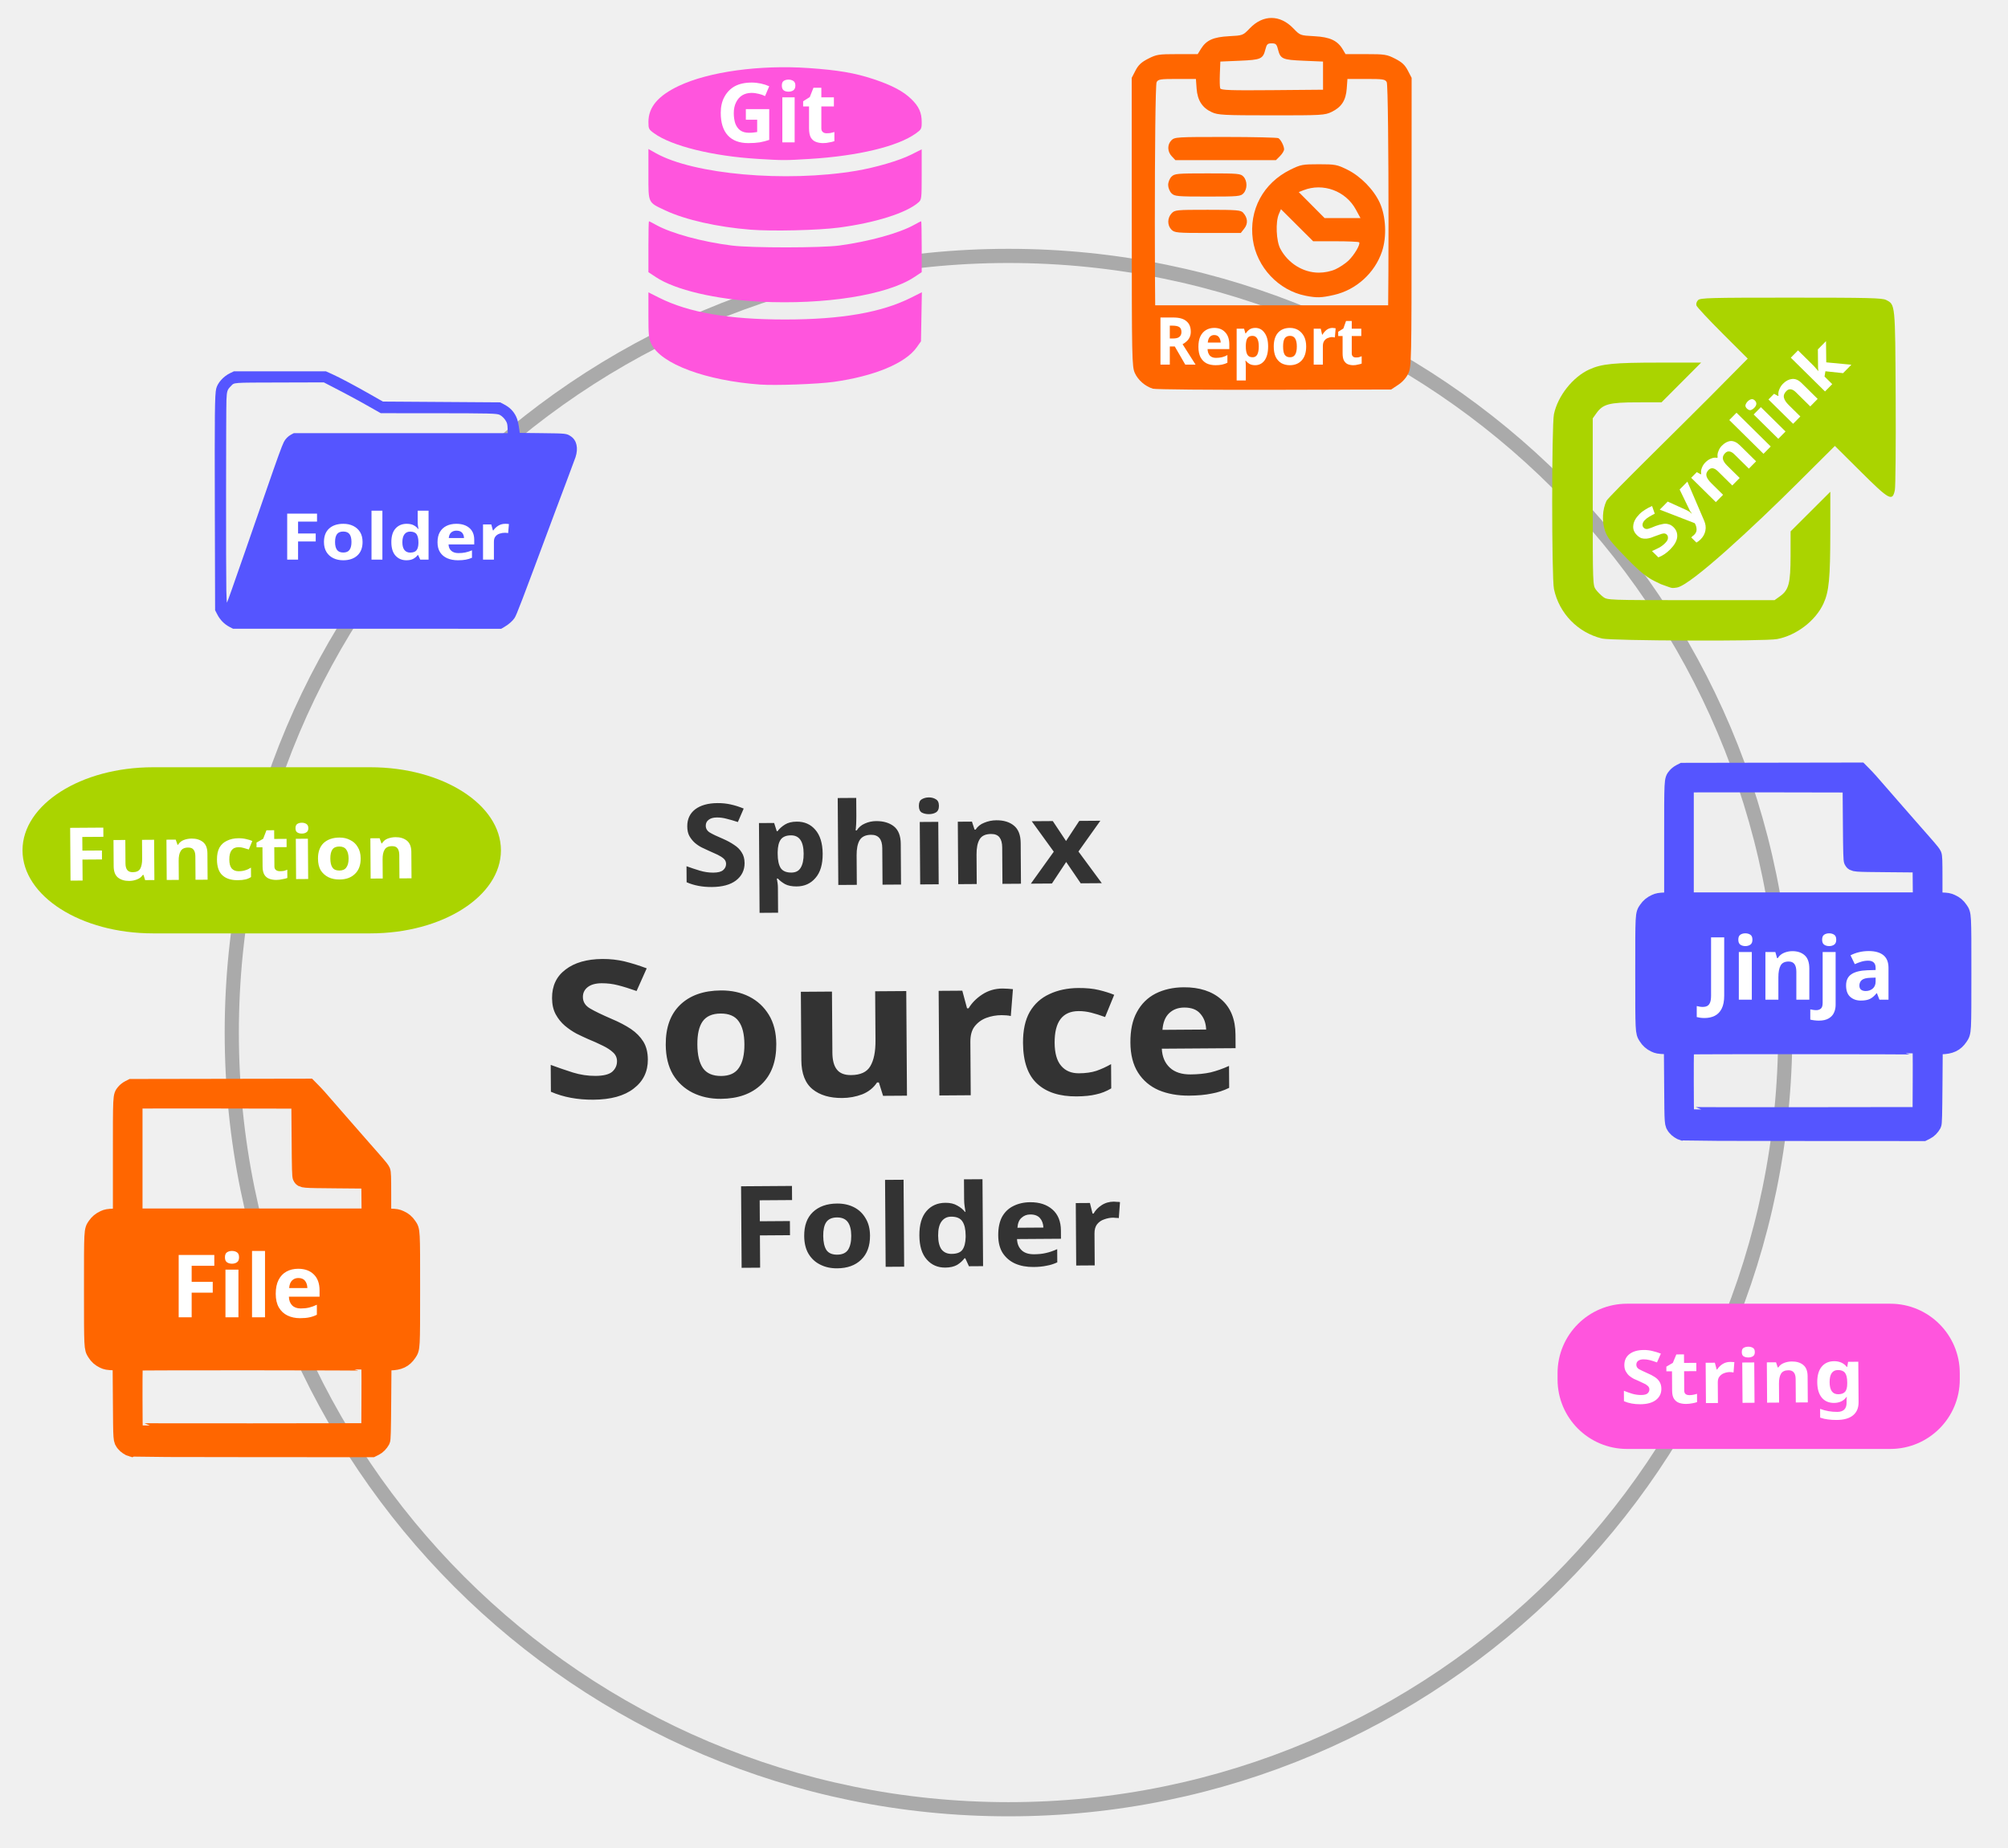
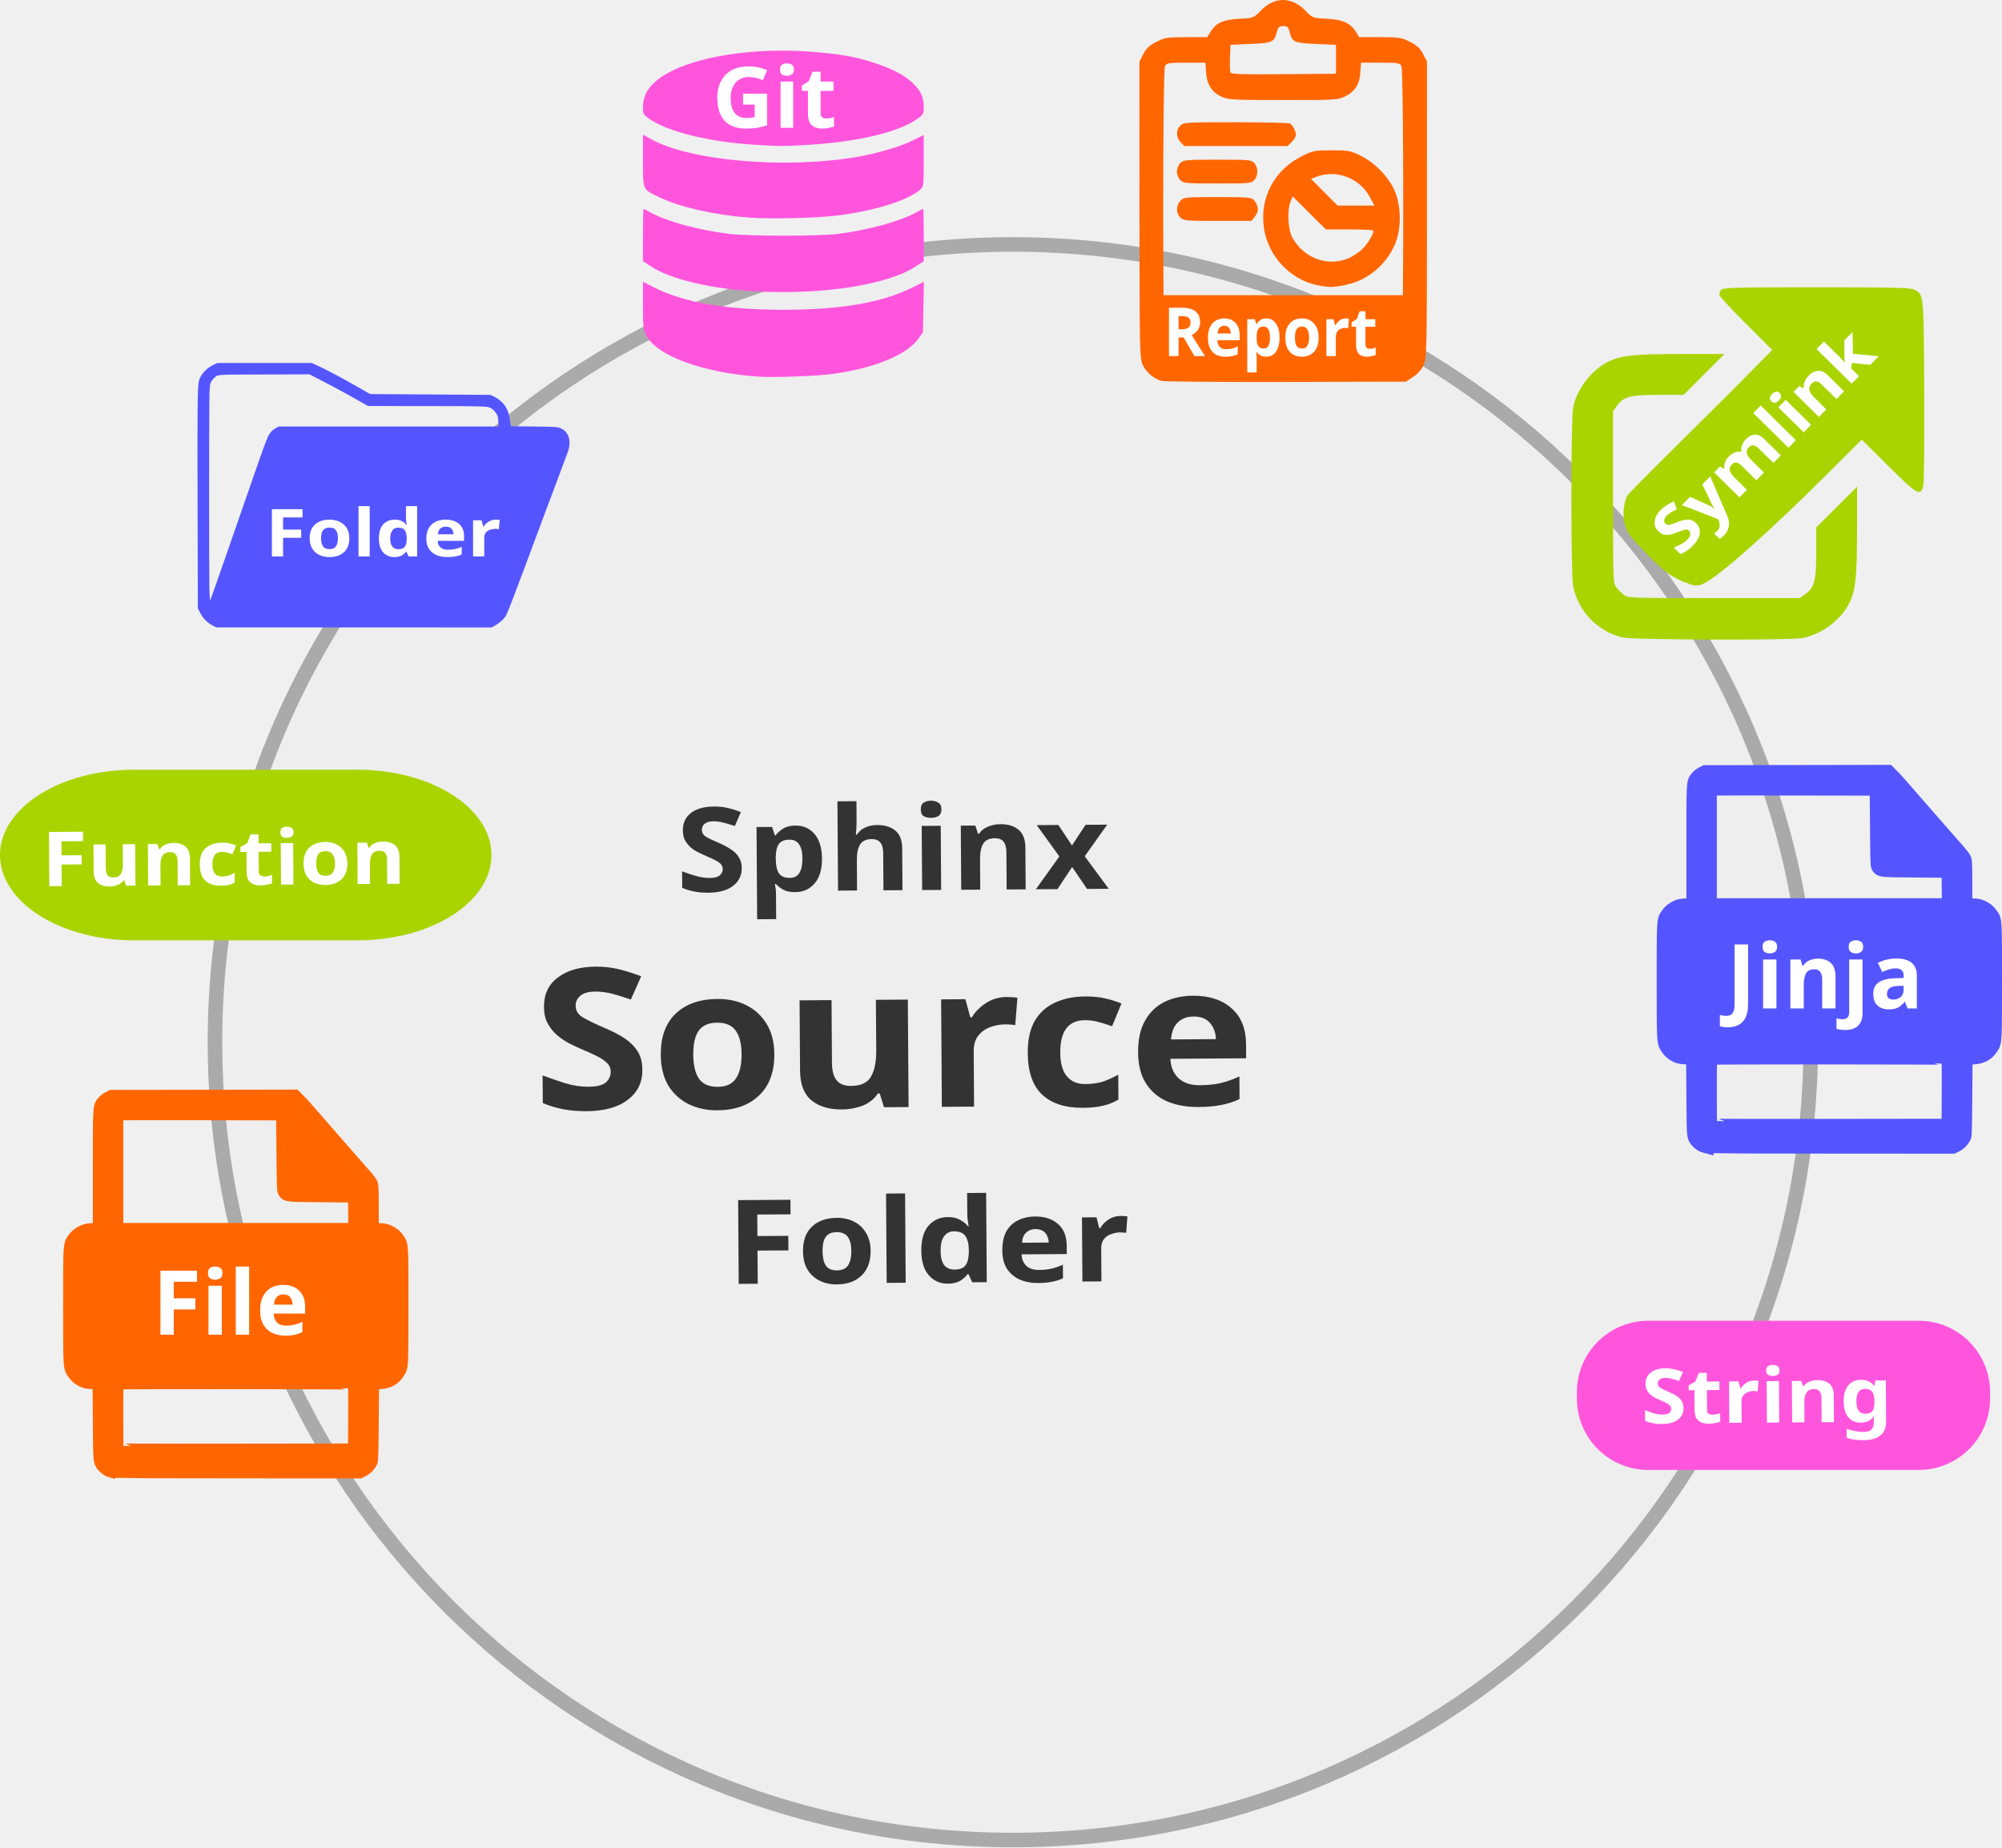
- <svg xmlns="http://www.w3.org/2000/svg" width="127.478mm" height="117.328mm" viewBox="0 0 127.478 117.328" version="1.1" id="svg8">
+ <svg xmlns="http://www.w3.org/2000/svg" width="123.725mm" height="114.181mm" viewBox="0 0 123.725 114.181" version="1.1" id="svg8">
  <defs id="defs2" />
-   <g id="layer1" transform="translate(-44.75381,-142.1843)">
+   <g id="layer1" transform="translate(-46.18254,-143.3232)">
    <circle cy="207.743" cx="108.779" id="path1284" style="fill:#eeeeee;fill-opacity:1;stroke:#aaaaaa;stroke-width:0.9;stroke-miterlimit:4;stroke-dasharray:none;stroke-dashoffset:0;stroke-opacity:1" r="49.311" />
    <text xml:space="preserve" style="font-style:normal;font-variant:normal;font-weight:bold;font-stretch:normal;font-size:7.575px;line-height:1.25;font-family:sans-serif;-inkscape-font-specification:'sans-serif, Bold';font-variant-ligatures:normal;font-variant-caps:normal;font-variant-numeric:normal;font-feature-settings:normal;text-align:center;letter-spacing:0px;word-spacing:0px;writing-mode:lr-tb;text-anchor:middle;fill:#333333;fill-opacity:1;stroke:none;stroke-width:0.265" x="102.637" y="207.893" id="text845-0-1-0-6-8-4" transform="matrix(1.044482,-0.00713372,0.00653875,0.9573678,0,0)">
      <tspan id="tspan1096-8-3-5-8" x="102.637" y="207.893" style="font-style:normal;font-variant:normal;font-weight:bold;font-stretch:normal;font-size:7.575px;font-family:sans-serif;-inkscape-font-specification:'sans-serif, Bold';font-variant-ligatures:normal;font-variant-caps:normal;font-variant-numeric:normal;font-feature-settings:normal;text-align:center;writing-mode:lr-tb;text-anchor:middle;fill:#333333;stroke-width:0.265">Sphinx</tspan>
      <tspan x="102.637" y="221.897" style="font-style:normal;font-variant:normal;font-weight:bold;font-stretch:normal;font-size:12.7px;font-family:sans-serif;-inkscape-font-specification:'sans-serif, Bold';font-variant-ligatures:normal;font-variant-caps:normal;font-variant-numeric:normal;font-feature-settings:normal;text-align:center;writing-mode:lr-tb;text-anchor:middle;fill:#333333;stroke-width:0.265" id="tspan1304">Source</tspan>
      <tspan x="102.637" y="233.237" style="font-style:normal;font-variant:normal;font-weight:bold;font-stretch:normal;font-size:7.575px;font-family:sans-serif;-inkscape-font-specification:'sans-serif, Bold';font-variant-ligatures:normal;font-variant-caps:normal;font-variant-numeric:normal;font-feature-settings:normal;text-align:center;writing-mode:lr-tb;text-anchor:middle;fill:#333333;stroke-width:0.265" id="tspan1306">Folder</tspan>
    </text>
    <g id="g1373" transform="translate(28.77435,196.9507)">
      <g transform="matrix(0.1387749,0,0,0.1390536,57.31762,12.44149)" id="g934" style="stroke-width:7.199">
        <path id="rect839" style="fill:#ff6600;fill-opacity:1;stroke:#ff6600;stroke-width:7.199;stroke-miterlimit:4;stroke-dasharray:none;stroke-dashoffset:0;stroke-opacity:1" d="m -248.643,78.258 h 135.773 v 54.79 h -135.773 z m 10.902,99.975 c -0.99,-0.246 -2.732,-1.416 -3.376,-2.266 -1.456,-1.922 -1.377,-0.893 -1.519,-19.633 l -0.132,-17.462 -3.175,-0.133 c -2.718,-0.114 -3.384,-0.234 -4.63,-0.83 -1.713,-0.82 -2.835,-1.818 -3.854,-3.426 -1.441,-2.273 -1.429,-2.031 -1.433,-29.091 -0.005,-27.454 -0.036,-26.872 1.577,-29.217 1.027,-1.493 2.195,-2.457 3.953,-3.266 1.191,-0.547 1.964,-0.681 4.564,-0.788 l 3.131,-0.129 v -26.645 c 0,-29.098 -0.051,-28.1 1.535,-30.102 0.438,-0.554 1.374,-1.301 2.079,-1.661 l 1.281,-0.655 40.561,-0.069 40.561,-0.069 1.772,1.788 c 1.841,1.858 3.302,3.487 8.127,9.064 1.574,1.819 3.598,4.141 4.5,5.159 0.901,1.019 3.768,4.293 6.37,7.276 2.602,2.983 4.859,5.543 5.016,5.689 0.157,0.146 0.989,1.098 1.85,2.117 0.861,1.019 2.49,2.88 3.621,4.137 1.131,1.256 2.234,2.711 2.452,3.233 0.328,0.785 0.396,2.655 0.396,10.846 v 9.898 l 3.109,0.113 c 2.689,0.098 3.323,0.211 4.696,0.841 1.766,0.811 2.724,1.619 3.861,3.256 1.592,2.295 1.564,1.765 1.559,29.182 -0.005,27.476 0.027,26.894 -1.605,29.319 -1.947,2.892 -4.304,4.007 -8.667,4.101 l -2.82,0.061 -0.132,17.462 c -0.108,14.258 -0.2,17.584 -0.501,18.124 -0.838,1.503 -1.97,2.643 -3.261,3.286 l -1.369,0.682 -54.783,-0.031 c -30.131,-0.017 -55.021,-0.09 -55.312,-0.162 z m 108.812,-23.602 c 0.054,-12.194 -0.002,-15.506 -0.265,-15.673 -0.383,-0.243 -106.041,-0.302 -106.674,-0.059 -0.375,0.144 -0.419,1.762 -0.419,15.566 0,8.473 0.08,15.485 0.177,15.583 0.097,0.097 24.237,0.147 53.644,0.11 l 53.467,-0.067 z m -99.022,-24.885 c 9.565,-1.014 15.425,-5.729 16.283,-13.1 0.402,-3.455 -0.561,-7.514 -2.292,-9.659 -2.365,-2.931 -4.887,-4.488 -12.066,-7.451 -5.431,-2.241 -6.921,-3.547 -6.921,-6.063 0,-1.598 1.006,-2.993 2.719,-3.768 2.64,-1.194 9.246,-0.747 12.911,0.874 0.679,0.3 1.323,0.454 1.431,0.342 0.194,-0.202 2.355,-7.98 2.355,-8.477 0,-0.35 -3.787,-1.575 -6.434,-2.082 -3.311,-0.634 -8.734,-0.555 -11.65,0.168 -6.806,1.689 -10.897,5.344 -12.209,10.908 -0.49,2.077 -0.491,3.295 -0.008,5.578 0.522,2.462 1.317,3.963 3.135,5.914 2.384,2.559 3.985,3.47 11.793,6.711 4.195,1.741 5.793,3.167 6.044,5.389 0.403,3.576 -2.452,5.716 -7.627,5.716 -3.525,0 -8.337,-1.09 -11.086,-2.512 -0.715,-0.37 -0.797,-0.364 -1.033,0.077 -0.232,0.433 -2.145,8.033 -2.145,8.52 0,0.518 4.262,1.88 7.805,2.495 2.137,0.371 3.201,0.486 5.821,0.628 0.437,0.024 1.865,-0.07 3.175,-0.209 z m 100.523,-0.687 c 2.651,-0.392 7.452,-1.494 8.552,-1.962 l 0.595,-0.253 v -12.706 -12.706 h -9.135 -9.135 l 0.073,4.167 0.073,4.167 3.704,0.132 3.704,0.132 v 5.008 5.008 l -0.794,0.249 c -1.256,0.394 -7.213,0.358 -8.864,-0.053 -6.369,-1.588 -10.309,-6.713 -10.744,-13.976 -0.293,-4.898 0.574,-8.289 2.923,-11.429 1.68,-2.245 4.575,-4.086 7.725,-4.911 3.614,-0.947 10.343,-0.682 13.976,0.551 2.563,0.87 2.707,0.847 2.928,-0.461 0.102,-0.603 0.529,-2.3 0.949,-3.77 1.061,-3.711 1.064,-3.691 -0.757,-4.352 -3.603,-1.308 -10.088,-2.01 -14.793,-1.601 -14.094,1.224 -23.069,9.336 -24.449,22.098 -1.034,9.569 2.125,17.598 8.881,22.569 2.889,2.126 7.151,3.726 11.245,4.224 1.382,0.168 2.811,0.354 3.175,0.413 1.185,0.193 7.477,-0.14 10.168,-0.538 z m -52.152,-0.705 c 0.196,-0.473 2.277,-6.575 4.626,-13.56 2.349,-6.985 5.874,-17.456 7.834,-23.269 1.96,-5.813 3.504,-10.665 3.432,-10.782 -0.072,-0.117 -2.67,-0.213 -5.773,-0.213 h -5.642 l -0.702,2.315 c -0.386,1.273 -1.042,3.446 -1.457,4.829 -0.415,1.382 -1.117,3.704 -1.559,5.159 -0.442,1.455 -1.47,4.968 -2.284,7.805 -0.814,2.838 -1.708,5.933 -1.987,6.879 -0.663,2.245 -2.392,9.579 -2.392,10.144 0,0.242 -0.11,0.439 -0.244,0.439 -0.134,0 -0.563,-1.399 -0.952,-3.109 -1.156,-5.076 -3.09,-12.411 -4.761,-18.058 -0.538,-1.819 -1.189,-4.081 -1.447,-5.027 -0.897,-3.296 -2.931,-10.191 -3.181,-10.782 -0.25,-0.592 -0.287,-0.595 -6.062,-0.595 -3.196,0 -5.861,0.089 -5.922,0.198 -0.061,0.109 0.394,1.746 1.012,3.638 1.745,5.348 5.468,16.927 7.274,22.622 0.9,2.838 1.855,5.814 2.124,6.615 0.269,0.8 1.512,4.64 2.764,8.533 l 2.276,7.078 h 6.335 6.335 z m 50.654,-64.426 -0.07,-8.136 -14.949,-0.132 c -15.92,-0.141 -15.554,-0.109 -16.431,-1.428 -0.304,-0.457 -0.394,-3.631 -0.502,-17.754 l -0.132,-17.198 -37.042,-0.072 c -20.373,-0.04 -37.31,-0.008 -37.637,0.071 l -0.595,0.144 v 26.321 26.321 h 53.714 53.714 z" />
        <text xml:space="preserve" style="font-style:normal;font-variant:normal;font-weight:bold;font-stretch:normal;font-size:39.857px;line-height:1.25;font-family:sans-serif;-inkscape-font-specification:'sans-serif, Bold';font-variant-ligatures:normal;font-variant-caps:normal;font-variant-numeric:normal;font-feature-settings:normal;text-align:start;letter-spacing:0px;word-spacing:0px;writing-mode:lr-tb;text-anchor:start;fill:#000000;fill-opacity:1;stroke:none;stroke-width:1.905" x="-219.731" y="118.139" id="text845">
          <tspan id="tspan843" x="-219.731" y="118.139" style="font-style:normal;font-variant:normal;font-weight:bold;font-stretch:normal;font-size:39.857px;font-family:sans-serif;-inkscape-font-specification:'sans-serif, Bold';font-variant-ligatures:normal;font-variant-caps:normal;font-variant-numeric:normal;font-feature-settings:normal;text-align:start;writing-mode:lr-tb;text-anchor:start;fill:#ffffff;stroke-width:1.905">File</tspan>
        </text>
      </g>
    </g>
    <g id="g1367" transform="translate(40.55568,119.3216)">
      <path id="path911" d="m 18.762,62.662 c -0.327,-0.172 -0.593,-0.444 -0.771,-0.79 l -0.137,-0.266 -0.017,-6.233 c -0.017,-6.333 -0.004,-7.446 0.087,-7.835 0.086,-0.365 0.458,-0.78 0.88,-0.983 l 0.245,-0.118 h 2.919 2.919 l 0.403,0.182 c 0.487,0.22 1.431,0.722 2.456,1.306 l 0.76,0.433 3.723,0.025 3.723,0.025 0.219,0.114 c 0.386,0.201 0.622,0.436 0.794,0.79 0.092,0.19 0.15,0.43 0.207,0.863 l 0.023,0.173 1.409,0.016 c 1.549,0.018 1.559,0.019 1.835,0.202 0.372,0.246 0.484,0.75 0.296,1.324 -0.038,0.116 -0.283,0.774 -0.543,1.462 -0.261,0.688 -0.607,1.607 -0.768,2.042 -2.194,5.896 -2.426,6.504 -2.563,6.711 -0.121,0.183 -0.369,0.401 -0.625,0.551 l -0.218,0.128 -8.512,-9.92e-4 -8.512,-9.92e-4 z m 0.144,-2.35 c 0.377,-1.067 1.207,-3.453 2.146,-6.168 0.776,-2.243 1.034,-2.955 1.165,-3.216 0.099,-0.197 0.269,-0.37 0.466,-0.475 l 0.169,-0.09 h 6.792 6.792 l -0.012,-0.295 c -0.01,-0.246 -0.024,-0.318 -0.087,-0.439 -0.09,-0.173 -0.255,-0.344 -0.411,-0.425 -0.177,-0.092 -0.613,-0.103 -4.266,-0.105 l -3.288,-0.002 -0.45,-0.255 C 26.903,48.262 26.377,47.978 25.209,47.375 l -0.454,-0.235 -2.78,0.008 c -3.127,0.009 -2.879,-0.009 -3.122,0.233 -0.227,0.227 -0.254,0.31 -0.279,0.867 -0.027,0.598 -0.033,11.027 -0.007,12.116 0.01,0.43 0.029,0.772 0.04,0.759 0.012,-0.012 0.147,-0.379 0.3,-0.813 z" style="fill:#5555ff;fill-opacity:1;stroke-width:1" />
      <g transform="matrix(0.1387749,0,0,0.1390536,57.31762,12.44149)" id="g938" style="stroke-width:7.199">
        <text transform="scale(1.065242,0.938754)" xml:space="preserve" style="font-style:normal;font-variant:normal;font-weight:bold;font-stretch:normal;font-size:31.322px;line-height:1.25;font-family:sans-serif;-inkscape-font-specification:'sans-serif, Bold';font-variant-ligatures:normal;font-variant-caps:normal;font-variant-numeric:normal;font-feature-settings:normal;text-align:start;letter-spacing:0px;word-spacing:0px;writing-mode:lr-tb;text-anchor:start;fill:#000000;fill-opacity:1;stroke:none;stroke-width:1.905" x="-238.81" y="352.023" id="text845-1">
          <tspan id="tspan843-7" x="-238.81" y="352.023" style="font-style:normal;font-variant:normal;font-weight:bold;font-stretch:normal;font-size:31.322px;font-family:sans-serif;-inkscape-font-specification:'sans-serif, Bold';font-variant-ligatures:normal;font-variant-caps:normal;font-variant-numeric:normal;font-feature-settings:normal;text-align:start;writing-mode:lr-tb;text-anchor:start;fill:#ffffff;stroke-width:1.905">Folder</tspan>
        </text>
      </g>
    </g>
    <g id="g1315" transform="translate(19.99457,127.0123)">
      <path id="path858" d="M 73.026,39.589 C 69.569,39.338 66.727,38.28 66.116,37.018 65.945,36.664 65.924,36.468 65.924,35.177 v -1.444 l 0.673,0.338 c 1.884,0.947 4.421,1.386 8.001,1.386 3.57,0 6.123,-0.443 8.007,-1.389 l 0.679,-0.341 -0.028,1.558 -0.028,1.558 -0.27,0.381 c -0.715,1.012 -2.685,1.831 -5.273,2.194 -1.008,0.141 -3.704,0.24 -4.66,0.17 z m -0.023,-5.264 c -2.808,-0.14 -5.385,-0.748 -6.606,-1.559 L 65.924,32.452 v -1.617 c 0,-0.889 0.015,-1.617 0.034,-1.617 0.018,0 0.217,0.103 0.442,0.228 0.977,0.546 2.943,1.082 4.828,1.317 1.25,0.156 5.684,0.153 6.832,-0.004 1.893,-0.259 3.793,-0.786 4.738,-1.313 0.225,-0.126 0.424,-0.228 0.442,-0.228 0.018,0 0.034,0.728 0.034,1.617 v 1.617 l -0.473,0.314 c -1.714,1.138 -5.656,1.765 -9.797,1.559 z M 72.412,29.755 C 70.315,29.59 68.265,29.127 67.003,28.534 65.877,28.004 65.924,28.106 65.924,26.235 v -1.603 l 0.472,0.265 c 2.402,1.351 8.235,1.867 12.697,1.123 1.241,-0.207 2.757,-0.651 3.505,-1.027 l 0.675,-0.339 v 1.592 c 0,1.537 -0.007,1.598 -0.202,1.773 -0.747,0.668 -2.736,1.299 -5.056,1.603 -1.316,0.173 -4.22,0.241 -5.603,0.133 z m 0.43,-4.497 c -2.831,-0.171 -5.444,-0.817 -6.553,-1.62 -0.345,-0.25 -0.364,-0.289 -0.364,-0.729 0,-0.935 0.615,-1.662 1.933,-2.285 1.906,-0.901 5.139,-1.345 8.238,-1.131 1.867,0.129 2.937,0.311 4.113,0.701 1.166,0.386 1.891,0.768 2.406,1.269 0.482,0.469 0.659,0.859 0.659,1.46 0,0.425 -0.022,0.468 -0.364,0.715 -1.145,0.829 -3.667,1.436 -6.743,1.624 -1.602,0.097 -1.656,0.097 -3.324,-0.003 z" style="fill:#ff55dd;fill-opacity:1;stroke-width:1" />
      <text id="text867" y="24.209" x="70.22" style="font-style:normal;font-variant:normal;font-weight:bold;font-stretch:normal;font-size:5.25px;line-height:1.25;font-family:sans-serif;-inkscape-font-specification:'sans-serif, Bold';font-variant-ligatures:normal;font-variant-caps:normal;font-variant-numeric:normal;font-feature-settings:normal;text-align:start;letter-spacing:0px;word-spacing:0px;writing-mode:lr-tb;text-anchor:start;fill:#ffffff;fill-opacity:1;stroke:none;stroke-width:0.265" xml:space="preserve">
        <tspan style="font-style:normal;font-variant:normal;font-weight:bold;font-stretch:normal;font-size:5.25px;font-family:sans-serif;-inkscape-font-specification:'sans-serif, Bold';font-variant-ligatures:normal;font-variant-caps:normal;font-variant-numeric:normal;font-feature-settings:normal;text-align:start;writing-mode:lr-tb;text-anchor:start;fill:#ffffff;stroke-width:0.265" y="24.209" x="70.22" id="tspan865">Git</tspan>
      </text>
    </g>
    <g id="g2589" transform="matrix(0.8011961,0,0,0.8011961,-1.706109,-20.39399)" style="stroke-width:1.248">
      <path style="fill:#ff6600;fill-opacity:1;stroke-width:1.248" d="m 149.342,233.722 c -0.608,-0.186 -1.174,-0.676 -1.429,-1.237 -0.232,-0.511 -0.244,-1.105 -0.247,-11.968 l -0.003,-11.43 0.3,-0.578 c 0.23,-0.444 0.465,-0.662 1.008,-0.939 0.658,-0.336 0.821,-0.361 2.314,-0.361 h 1.606 l 0.264,-0.427 c 0.421,-0.679 0.978,-0.928 2.224,-0.994 1.092,-0.057 1.095,-0.059 1.643,-0.628 1.054,-1.095 2.39,-1.091 3.45,0.01 0.538,0.559 0.54,0.56 1.663,0.619 1.238,0.065 1.837,0.345 2.255,1.053 l 0.217,0.367 h 1.61 c 1.497,0 1.659,0.025 2.317,0.361 0.543,0.277 0.778,0.496 1.008,0.939 l 0.3,0.578 -0.003,11.43 c -0.003,10.945 -0.013,11.454 -0.252,11.979 -0.157,0.345 -0.456,0.686 -0.808,0.919 l -0.558,0.37 -9.262,0.023 c -5.094,0.013 -9.422,-0.026 -9.618,-0.086 z m 18.528,-2.095 c 0.188,-0.352 0.188,-21.845 0,-22.197 -0.122,-0.228 -0.287,-0.254 -1.625,-0.254 h -1.489 l -0.055,0.763 c -0.068,0.935 -0.414,1.47 -1.2,1.85 -0.537,0.26 -0.773,0.274 -4.757,0.271 -3.803,-0.002 -4.241,-0.025 -4.729,-0.247 -0.759,-0.345 -1.142,-0.938 -1.21,-1.874 l -0.055,-0.763 h -1.489 c -1.338,0 -1.503,0.026 -1.625,0.254 -0.188,0.352 -0.188,21.845 0,22.197 0.132,0.247 0.372,0.254 9.117,0.254 8.745,0 8.984,-0.007 9.117,-0.254 z m -6.426,-5.271 c -2.142,-0.418 -3.877,-2.264 -4.183,-4.449 -0.327,-2.342 0.821,-4.481 2.973,-5.54 0.822,-0.405 0.961,-0.431 2.259,-0.431 1.294,0 1.439,0.027 2.246,0.424 1.057,0.52 2.097,1.58 2.578,2.627 0.492,1.072 0.568,2.693 0.179,3.858 -0.57,1.707 -2.051,3.048 -3.808,3.447 -1.003,0.228 -1.354,0.238 -2.244,0.065 z m 2.362,-2.097 c 0.325,-0.147 0.788,-0.456 1.029,-0.686 0.474,-0.454 0.979,-1.32 0.847,-1.453 -0.045,-0.045 -0.883,-0.082 -1.862,-0.082 h -1.78 l -1.276,-1.271 -1.276,-1.271 -0.166,0.385 c -0.273,0.633 -0.21,2.135 0.115,2.748 0.614,1.156 1.808,1.897 3.058,1.897 0.445,0 0.948,-0.102 1.312,-0.267 z m 1.616,-4.737 c -0.802,-1.475 -2.602,-2.137 -4.152,-1.527 l -0.371,0.146 1.024,1.03 1.024,1.03 h 1.422 1.422 z m -14.609,1.598 c -0.338,-0.338 -0.336,-0.922 0.005,-1.288 0.258,-0.277 0.362,-0.287 2.867,-0.287 2.309,0 2.623,0.026 2.806,0.23 0.366,0.406 0.401,0.863 0.094,1.252 l -0.279,0.355 h -2.615 c -2.44,0 -2.633,-0.018 -2.878,-0.262 z m 0,-2.887 c -0.146,-0.146 -0.262,-0.437 -0.262,-0.656 0,-0.219 0.117,-0.51 0.262,-0.656 0.245,-0.245 0.437,-0.262 2.867,-0.262 2.443,0 2.619,0.016 2.844,0.264 0.307,0.339 0.307,0.97 0,1.309 -0.224,0.248 -0.4,0.264 -2.844,0.264 -2.43,0 -2.622,-0.018 -2.867,-0.262 z m 0.023,-2.929 c -0.357,-0.38 -0.366,-0.928 -0.023,-1.271 0.251,-0.251 0.436,-0.262 4.298,-0.26 2.22,0.001 4.101,0.045 4.18,0.098 0.197,0.132 0.446,0.624 0.446,0.881 0,0.116 -0.145,0.356 -0.322,0.534 l -0.322,0.322 h -3.986 -3.986 z m 11.986,-6.39 v -1.116 l -1.538,-0.066 c -1.696,-0.072 -1.839,-0.137 -2.037,-0.919 -0.099,-0.391 -0.172,-0.459 -0.493,-0.459 -0.321,0 -0.394,0.068 -0.493,0.459 -0.198,0.782 -0.341,0.846 -2.037,0.919 l -1.538,0.066 -0.039,0.972 c -0.021,0.535 -0.008,1.052 0.029,1.15 0.056,0.146 0.802,0.172 4.108,0.144 l 4.039,-0.035 z" id="path1109" />
      <rect style="fill:#ff6600;fill-opacity:1;stroke:none;stroke-width:1.248;stroke-miterlimit:4;stroke-dasharray:none;stroke-dashoffset:0" id="rect1111" width="19.781" height="5.445" x="148.707" y="227.113" ry="0" rx="0" />
      <text transform="scale(0.9672111,1.0339)" id="text845-0-1-0" y="224.214" x="154.571" style="font-style:normal;font-variant:normal;font-weight:bold;font-stretch:normal;font-size:5.041px;line-height:1.25;font-family:sans-serif;-inkscape-font-specification:'sans-serif, Bold';font-variant-ligatures:normal;font-variant-caps:normal;font-variant-numeric:normal;font-feature-settings:normal;text-align:start;letter-spacing:0px;word-spacing:0px;writing-mode:lr-tb;text-anchor:start;fill:#000000;fill-opacity:1;stroke:none;stroke-width:0.33" xml:space="preserve">
        <tspan style="font-style:normal;font-variant:normal;font-weight:bold;font-stretch:normal;font-size:5.041px;font-family:sans-serif;-inkscape-font-specification:'sans-serif, Bold';font-variant-ligatures:normal;font-variant-caps:normal;font-variant-numeric:normal;font-feature-settings:normal;text-align:start;writing-mode:lr-tb;text-anchor:start;fill:#ffffff;stroke-width:0.33" y="224.214" x="154.571" id="tspan1096-8">Report</tspan>
      </text>
    </g>
    <g id="g1389" transform="translate(48.9626,7.652002)">
      <path id="path1160" d="m 97.488,175.07 c -1.531,-0.373 -2.719,-1.599 -3.044,-3.143 -0.149,-0.706 -0.149,-10.386 -7.44e-4,-11.095 0.242,-1.157 1.195,-2.364 2.244,-2.842 0.788,-0.359 1.557,-0.435 4.436,-0.436 l 2.666,-4.9e-4 -1.258,1.261 -1.258,1.261 -1.553,0.002 c -1.765,0.002 -2.168,0.11 -2.581,0.69 l -0.233,0.327 v 5.303 c 0,5.205 0.004,5.308 0.2,5.571 0.11,0.147 0.32,0.358 0.468,0.468 0.263,0.196 0.366,0.2 5.571,0.2 h 5.303 l 0.327,-0.233 c 0.58,-0.413 0.687,-0.816 0.69,-2.581 l 0.002,-1.553 1.261,-1.258 1.261,-1.258 -0.002,2.617 c -0.002,2.887 -0.082,3.718 -0.432,4.481 -0.5,1.092 -1.723,2.028 -2.95,2.257 -0.782,0.146 -10.497,0.114 -11.116,-0.037 z m 3.741,-3.45 c -0.602,-0.302 -0.905,-0.347 -2.153,-1.627 -1.025,-1.051 -1.25,-1.336 -1.392,-1.766 -0.203,-0.611 -0.166,-1.336 0.096,-1.898 0.113,-0.243 4.975,-4.997 6.513,-6.55 l 2.453,-2.477 -1.599,-1.597 c -0.88,-0.878 -1.625,-1.678 -1.657,-1.777 -0.033,-0.105 0.01,-0.247 0.102,-0.339 0.144,-0.144 0.711,-0.159 5.902,-0.159 4.927,0 5.784,0.021 6.033,0.146 0.59,0.298 0.58,0.197 0.611,6.206 0.016,3.014 -0.008,5.654 -0.052,5.868 -0.154,0.74 -0.343,0.637 -2.168,-1.176 l -1.639,-1.629 -2.454,2.442 c -2.543,2.531 -6.714,6.441 -7.585,6.551 -0.213,0.027 -0.282,0.053 -0.496,-0.033 z" style="fill:#aad400;fill-opacity:1;stroke-width:1" />
      <text transform="matrix(0.733516,-0.7436046,0.6815848,0.6723377,0,0)" id="text845-0-1-0-6" y="199.941" x="-48.046" style="font-style:normal;font-variant:normal;font-weight:bold;font-stretch:normal;font-size:3.805px;line-height:1.25;font-family:sans-serif;-inkscape-font-specification:'sans-serif, Bold';font-variant-ligatures:normal;font-variant-caps:normal;font-variant-numeric:normal;font-feature-settings:normal;text-align:start;letter-spacing:0px;word-spacing:0px;writing-mode:lr-tb;text-anchor:start;fill:#000000;fill-opacity:1;stroke:none;stroke-width:0.265" xml:space="preserve">
        <tspan style="font-style:normal;font-variant:normal;font-weight:bold;font-stretch:normal;font-size:4.2px;font-family:sans-serif;-inkscape-font-specification:'sans-serif, Bold';font-variant-ligatures:normal;font-variant-caps:normal;font-variant-numeric:normal;font-feature-settings:normal;text-align:start;writing-mode:lr-tb;text-anchor:start;fill:#ffffff;stroke-width:0.265" y="199.941" x="-48.046" id="tspan1096-8-3">Symlink</tspan>
      </text>
    </g>
    <g id="g1378" transform="translate(-28.08647,76.63989)">
      <rect rx="8.285" ry="8.285" y="114.258" x="74.269" height="10.547" width="30.373" id="rect1217" style="fill:#aad400;fill-opacity:1;stroke:none;stroke-width:1;stroke-miterlimit:4;stroke-dasharray:none;stroke-dashoffset:0" />
      <text transform="matrix(1.044482,-0.00713372,0.00653875,0.9573678,0,0)" id="text845-0-1-0-6-8" y="127.41" x="72.79" style="font-style:normal;font-variant:normal;font-weight:bold;font-stretch:normal;font-size:4.9px;line-height:1.25;font-family:sans-serif;-inkscape-font-specification:'sans-serif, Bold';font-variant-ligatures:normal;font-variant-caps:normal;font-variant-numeric:normal;font-feature-settings:normal;text-align:start;letter-spacing:0px;word-spacing:0px;writing-mode:lr-tb;text-anchor:start;fill:#000000;fill-opacity:1;stroke:none;stroke-width:0.265" xml:space="preserve">
        <tspan style="font-style:normal;font-variant:normal;font-weight:bold;font-stretch:normal;font-size:4.9px;font-family:sans-serif;-inkscape-font-specification:'sans-serif, Bold';font-variant-ligatures:normal;font-variant-caps:normal;font-variant-numeric:normal;font-feature-settings:normal;text-align:start;writing-mode:lr-tb;text-anchor:start;fill:#ffffff;stroke-width:0.265" y="127.41" x="72.79" id="tspan1096-8-3-5">Function</tspan>
      </text>
    </g>
    <g id="g1384" transform="translate(81.70108,77.29102)">
      <g style="stroke-width:2.016" transform="matrix(0.4960371,0,0,0.4960371,49.14753,20.59811)" id="g1282">
        <rect style="fill:#ff55dd;fill-opacity:1;stroke:none;stroke-width:2.016;stroke-miterlimit:4;stroke-dasharray:none;stroke-dashoffset:0" id="rect1217-6-5" width="51.477" height="18.589" x="25.778" y="256.168" ry="8.89" rx="8.89" />
        <text xml:space="preserve" style="font-style:normal;font-variant:normal;font-weight:bold;font-stretch:normal;font-size:9.878px;line-height:1.25;font-family:sans-serif;-inkscape-font-specification:'sans-serif, Bold';font-variant-ligatures:normal;font-variant-caps:normal;font-variant-numeric:normal;font-feature-settings:normal;text-align:start;letter-spacing:0px;word-spacing:0px;writing-mode:lr-tb;text-anchor:start;fill:#000000;fill-opacity:1;stroke:none;stroke-width:0.533" x="30.607" y="281.168" id="text845-0-1-0-6-8-1-9" transform="matrix(1.044482,-0.00713372,0.00653875,0.9573678,0,0)">
          <tspan id="tspan1096-8-3-5-1-8" x="30.607" y="281.168" style="font-style:normal;font-variant:normal;font-weight:bold;font-stretch:normal;font-size:9.878px;font-family:sans-serif;-inkscape-font-specification:'sans-serif, Bold';font-variant-ligatures:normal;font-variant-caps:normal;font-variant-numeric:normal;font-feature-settings:normal;text-align:start;writing-mode:lr-tb;text-anchor:start;fill:#ffffff;stroke-width:0.533">String</tspan>
        </text>
      </g>
    </g>
    <g style="stroke-width:7.199" id="g898" transform="matrix(0.1387749,0,0,0.1390536,168.6649,172.7391)">
      <path d="M -134.001,197.503 H 1.772 v 54.79 H -134.001 Z m 10.902,99.975 c -0.99,-0.246 -2.732,-1.416 -3.376,-2.266 -1.456,-1.922 -1.377,-0.893 -1.519,-19.633 l -0.132,-17.463 -3.175,-0.133 c -2.718,-0.114 -3.384,-0.234 -4.63,-0.83 -1.713,-0.82 -2.835,-1.818 -3.854,-3.426 -1.441,-2.273 -1.429,-2.031 -1.433,-29.091 -0.005,-27.454 -0.036,-26.872 1.577,-29.217 1.027,-1.493 2.195,-2.457 3.953,-3.266 1.191,-0.547 1.964,-0.681 4.564,-0.788 l 3.131,-0.129 v -26.645 c 0,-29.098 -0.051,-28.1 1.535,-30.102 0.438,-0.554 1.374,-1.301 2.079,-1.661 l 1.281,-0.655 40.561,-0.069 40.561,-0.069 1.772,1.788 c 1.841,1.858 3.302,3.487 8.127,9.064 1.574,1.819 3.598,4.141 4.5,5.159 0.901,1.019 3.768,4.293 6.37,7.276 2.602,2.983 4.859,5.543 5.016,5.689 0.157,0.146 0.989,1.098 1.85,2.117 0.861,1.019 2.49,2.88 3.62,4.137 1.131,1.256 2.234,2.711 2.452,3.233 0.328,0.785 0.396,2.655 0.396,10.846 v 9.898 l 3.109,0.113 c 2.689,0.098 3.323,0.211 4.696,0.841 1.766,0.811 2.724,1.619 3.861,3.256 1.592,2.295 1.564,1.765 1.559,29.182 -0.005,27.476 0.027,26.894 -1.605,29.319 -1.947,2.892 -4.304,4.007 -8.667,4.101 l -2.82,0.061 -0.132,17.463 c -0.108,14.258 -0.2,17.584 -0.501,18.124 -0.838,1.503 -1.97,2.643 -3.261,3.286 l -1.369,0.682 -54.783,-0.031 c -30.131,-0.017 -55.021,-0.09 -55.312,-0.162 z m 108.812,-23.602 c 0.054,-12.194 -0.002,-15.506 -0.265,-15.673 -0.383,-0.243 -106.041,-0.302 -106.674,-0.059 -0.375,0.144 -0.419,1.762 -0.419,15.566 0,8.473 0.08,15.485 0.177,15.583 0.097,0.097 24.237,0.147 53.644,0.11 l 53.467,-0.067 z m -99.022,-24.885 c 9.565,-1.014 15.425,-5.729 16.283,-13.1 0.402,-3.455 -0.561,-7.514 -2.292,-9.659 -2.365,-2.931 -4.887,-4.488 -12.066,-7.451 -5.431,-2.241 -6.921,-3.547 -6.921,-6.063 0,-1.598 1.006,-2.993 2.719,-3.768 2.64,-1.194 9.246,-0.747 12.911,0.874 0.679,0.3 1.323,0.454 1.431,0.342 0.194,-0.202 2.355,-7.98 2.355,-8.477 0,-0.35 -3.787,-1.575 -6.434,-2.082 -3.311,-0.634 -8.734,-0.555 -11.65,0.168 -6.806,1.689 -10.897,5.344 -12.209,10.908 -0.49,2.077 -0.491,3.295 -0.008,5.578 0.522,2.462 1.317,3.963 3.135,5.914 2.384,2.559 3.985,3.47 11.793,6.711 4.195,1.741 5.793,3.167 6.044,5.389 0.403,3.576 -2.452,5.716 -7.627,5.716 -3.525,0 -8.337,-1.09 -11.086,-2.512 -0.715,-0.37 -0.797,-0.364 -1.033,0.077 -0.232,0.433 -2.145,8.033 -2.145,8.52 0,0.518 4.262,1.88 7.805,2.495 2.137,0.371 3.201,0.486 5.821,0.628 0.437,0.024 1.865,-0.07 3.175,-0.209 z m 100.523,-0.687 c 2.651,-0.392 7.452,-1.494 8.552,-1.962 l 0.595,-0.253 v -12.706 -12.706 h -9.135 -9.135 l 0.073,4.167 0.073,4.167 3.704,0.132 3.704,0.132 v 5.008 5.008 l -0.794,0.249 c -1.256,0.394 -7.213,0.358 -8.864,-0.053 -6.369,-1.588 -10.309,-6.713 -10.744,-13.976 -0.293,-4.898 0.574,-8.289 2.923,-11.429 1.68,-2.245 4.575,-4.086 7.725,-4.911 3.614,-0.947 10.343,-0.682 13.976,0.551 2.563,0.87 2.707,0.847 2.928,-0.461 0.102,-0.603 0.529,-2.3 0.949,-3.77 1.061,-3.711 1.064,-3.691 -0.757,-4.352 -3.603,-1.308 -10.088,-2.01 -14.793,-1.601 -14.094,1.224 -23.069,9.336 -24.449,22.098 -1.034,9.569 2.125,17.598 8.881,22.569 2.889,2.126 7.151,3.726 11.245,4.224 1.382,0.168 2.811,0.354 3.175,0.413 1.185,0.193 7.477,-0.14 10.168,-0.538 z m -52.152,-0.705 c 0.196,-0.473 2.277,-6.575 4.626,-13.56 2.349,-6.985 5.874,-17.456 7.834,-23.269 1.96,-5.813 3.504,-10.665 3.432,-10.782 -0.072,-0.117 -2.67,-0.213 -5.773,-0.213 h -5.642 l -0.702,2.315 c -0.386,1.273 -1.042,3.446 -1.457,4.829 -0.415,1.382 -1.117,3.704 -1.559,5.159 -0.442,1.455 -1.47,4.968 -2.284,7.805 -0.814,2.838 -1.708,5.933 -1.987,6.879 -0.663,2.245 -2.392,9.579 -2.392,10.144 0,0.242 -0.11,0.439 -0.244,0.439 -0.134,0 -0.563,-1.399 -0.952,-3.109 -1.156,-5.076 -3.09,-12.411 -4.761,-18.058 -0.538,-1.819 -1.189,-4.081 -1.447,-5.027 -0.897,-3.296 -2.931,-10.191 -3.181,-10.782 -0.25,-0.592 -0.287,-0.595 -6.062,-0.595 -3.196,0 -5.861,0.089 -5.922,0.198 -0.061,0.109 0.394,1.746 1.012,3.638 1.745,5.348 5.468,16.927 7.274,22.622 0.9,2.838 1.855,5.814 2.124,6.615 0.269,0.8 1.512,4.64 2.764,8.533 l 2.276,7.078 h 6.335 6.335 z m 50.654,-64.426 -0.07,-8.136 -14.949,-0.132 c -15.92,-0.141 -15.554,-0.109 -16.431,-1.428 -0.304,-0.457 -0.394,-3.631 -0.502,-17.754 l -0.132,-17.198 -37.042,-0.072 c -20.373,-0.04 -37.31,-0.008 -37.637,0.071 l -0.595,0.144 v 26.321 26.321 h 53.714 53.714 z" style="fill:#5555ff;fill-opacity:1;stroke:#5555ff;stroke-width:7.199;stroke-miterlimit:4;stroke-dasharray:none;stroke-dashoffset:0;stroke-opacity:1" id="rect839-9" />
      <text id="text845-0" y="236.71" x="-113.735" style="font-style:normal;font-variant:normal;font-weight:bold;font-stretch:normal;font-size:39.857px;line-height:1.25;font-family:sans-serif;-inkscape-font-specification:'sans-serif, Bold';font-variant-ligatures:normal;font-variant-caps:normal;font-variant-numeric:normal;font-feature-settings:normal;text-align:start;letter-spacing:0px;word-spacing:0px;writing-mode:lr-tb;text-anchor:start;fill:#000000;fill-opacity:1;stroke:none;stroke-width:1.905" xml:space="preserve">
        <tspan style="font-style:normal;font-variant:normal;font-weight:bold;font-stretch:normal;font-size:39.857px;font-family:sans-serif;-inkscape-font-specification:'sans-serif, Bold';font-variant-ligatures:normal;font-variant-caps:normal;font-variant-numeric:normal;font-feature-settings:normal;text-align:start;writing-mode:lr-tb;text-anchor:start;fill:#ffffff;stroke-width:1.905" y="236.71" x="-113.735" id="tspan843-9">Jinja</tspan>
      </text>
    </g>
  </g>
</svg>
